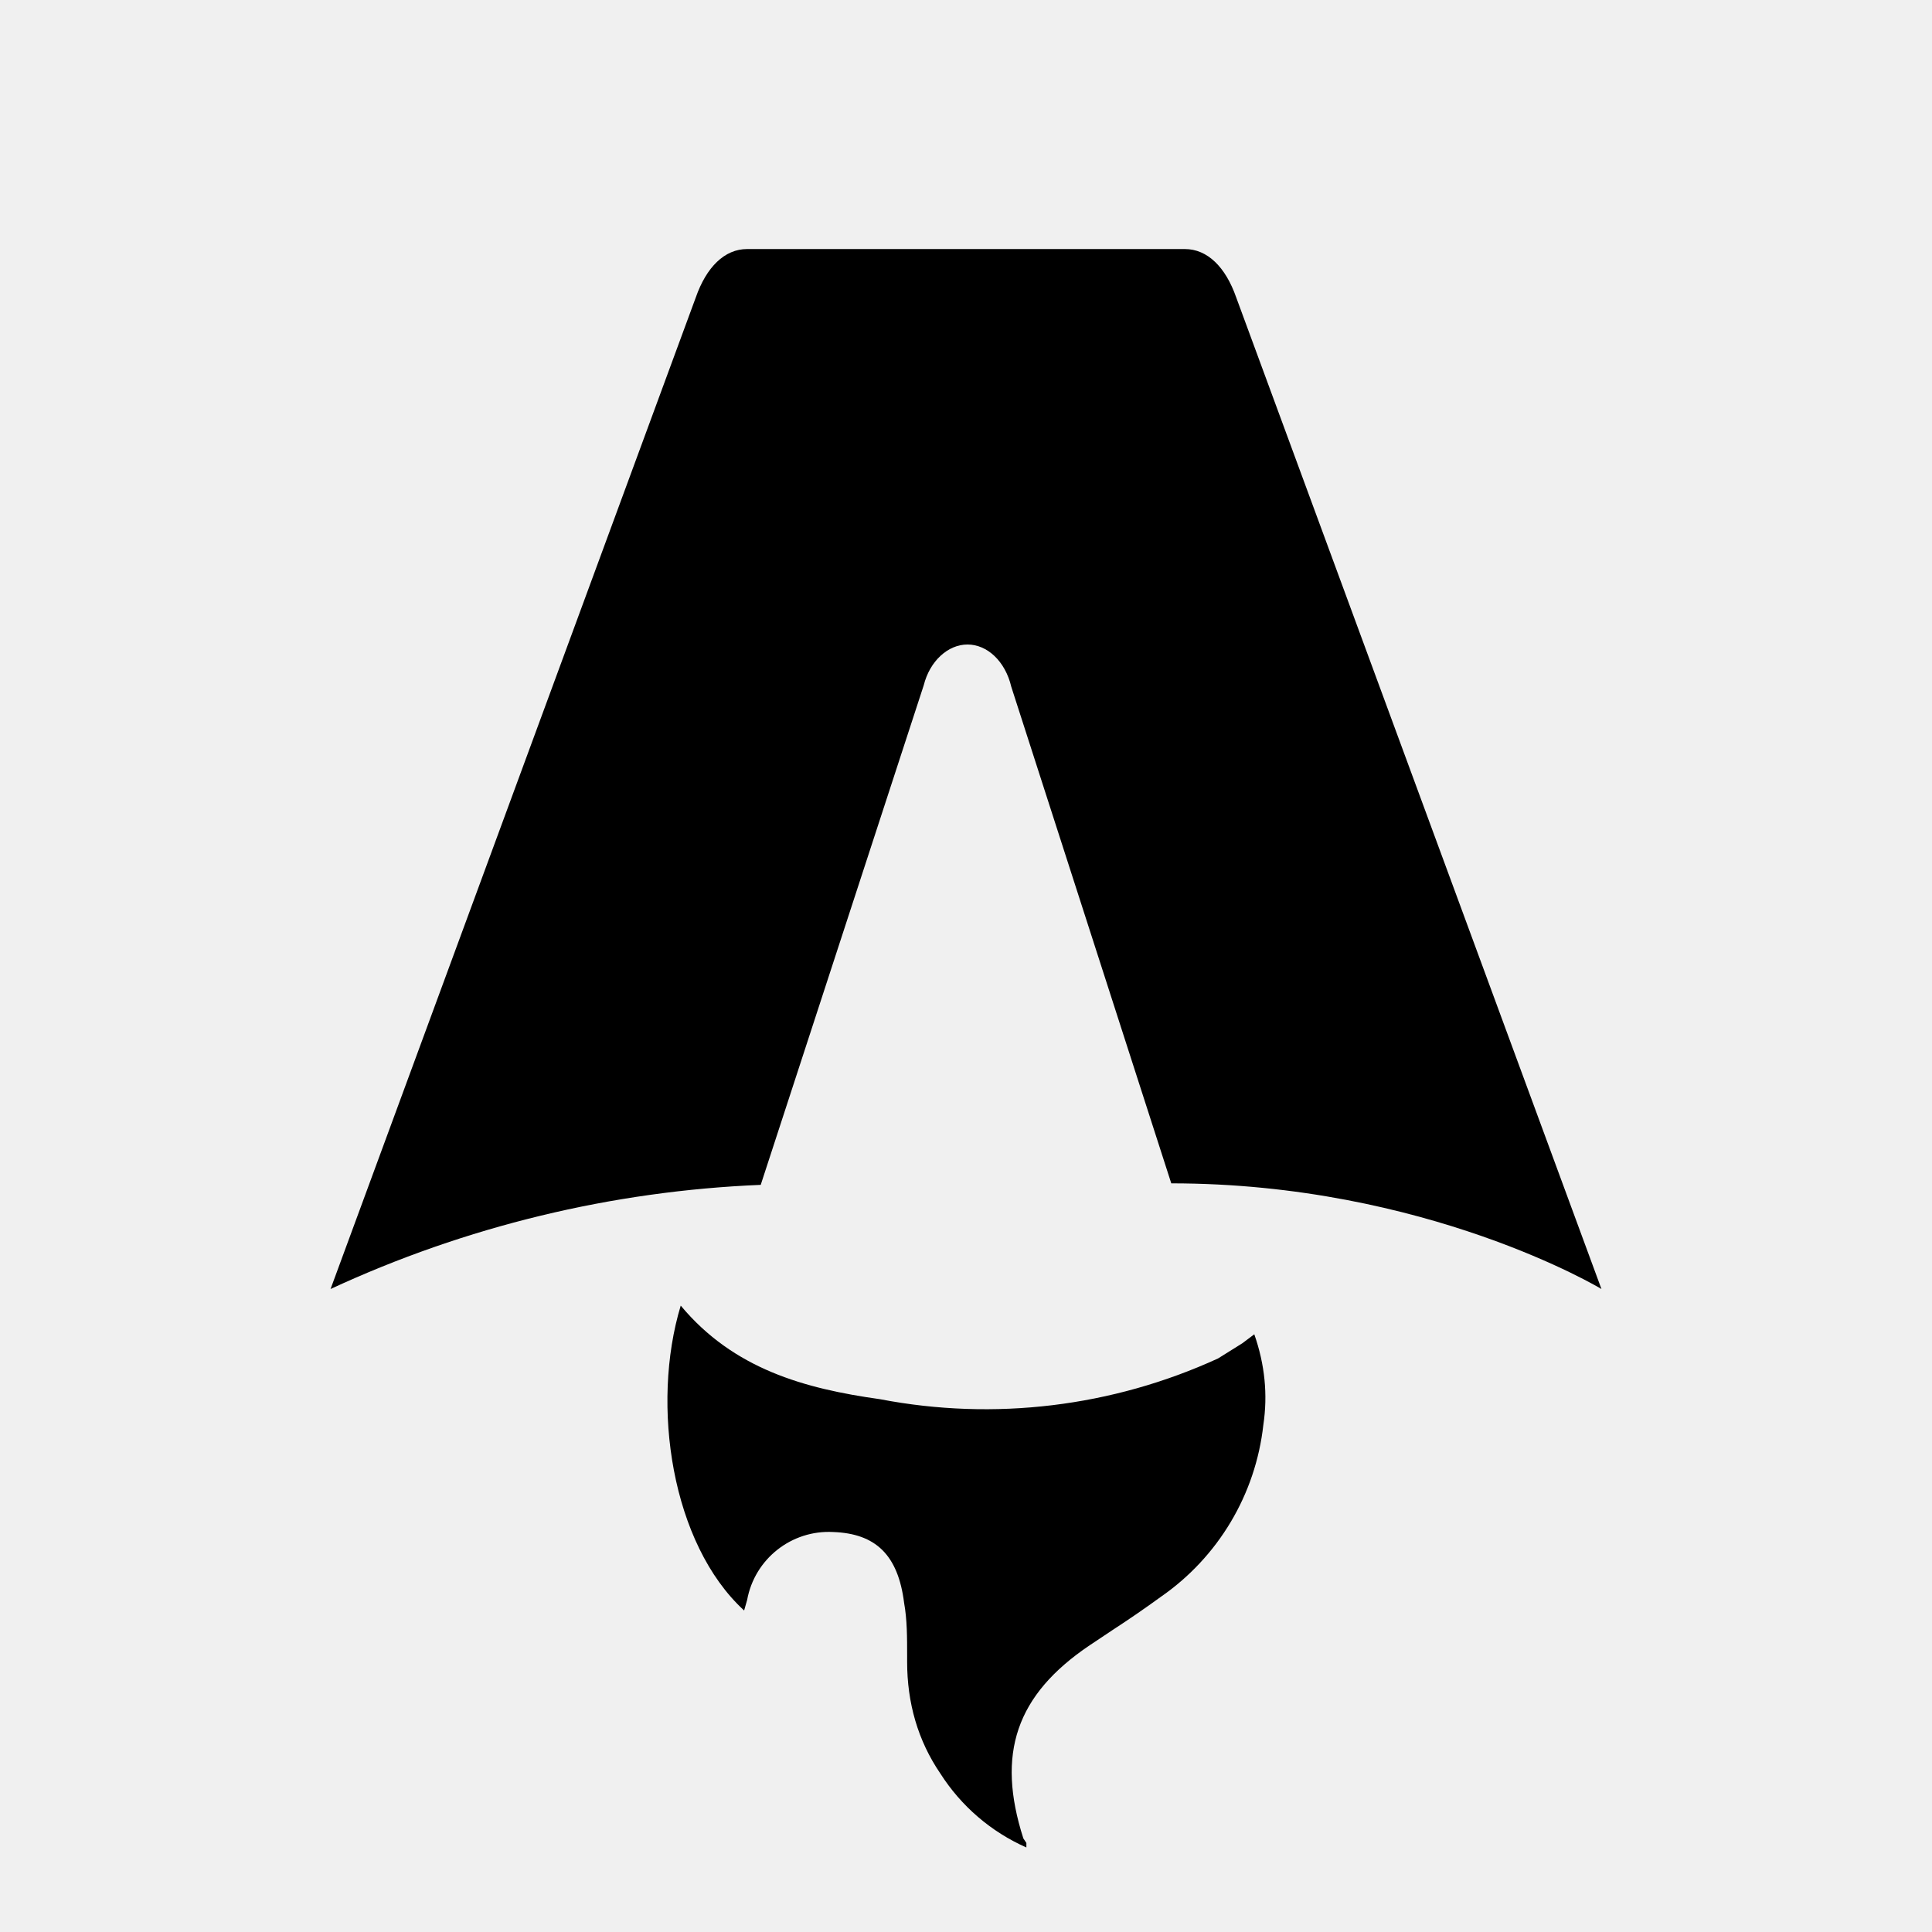
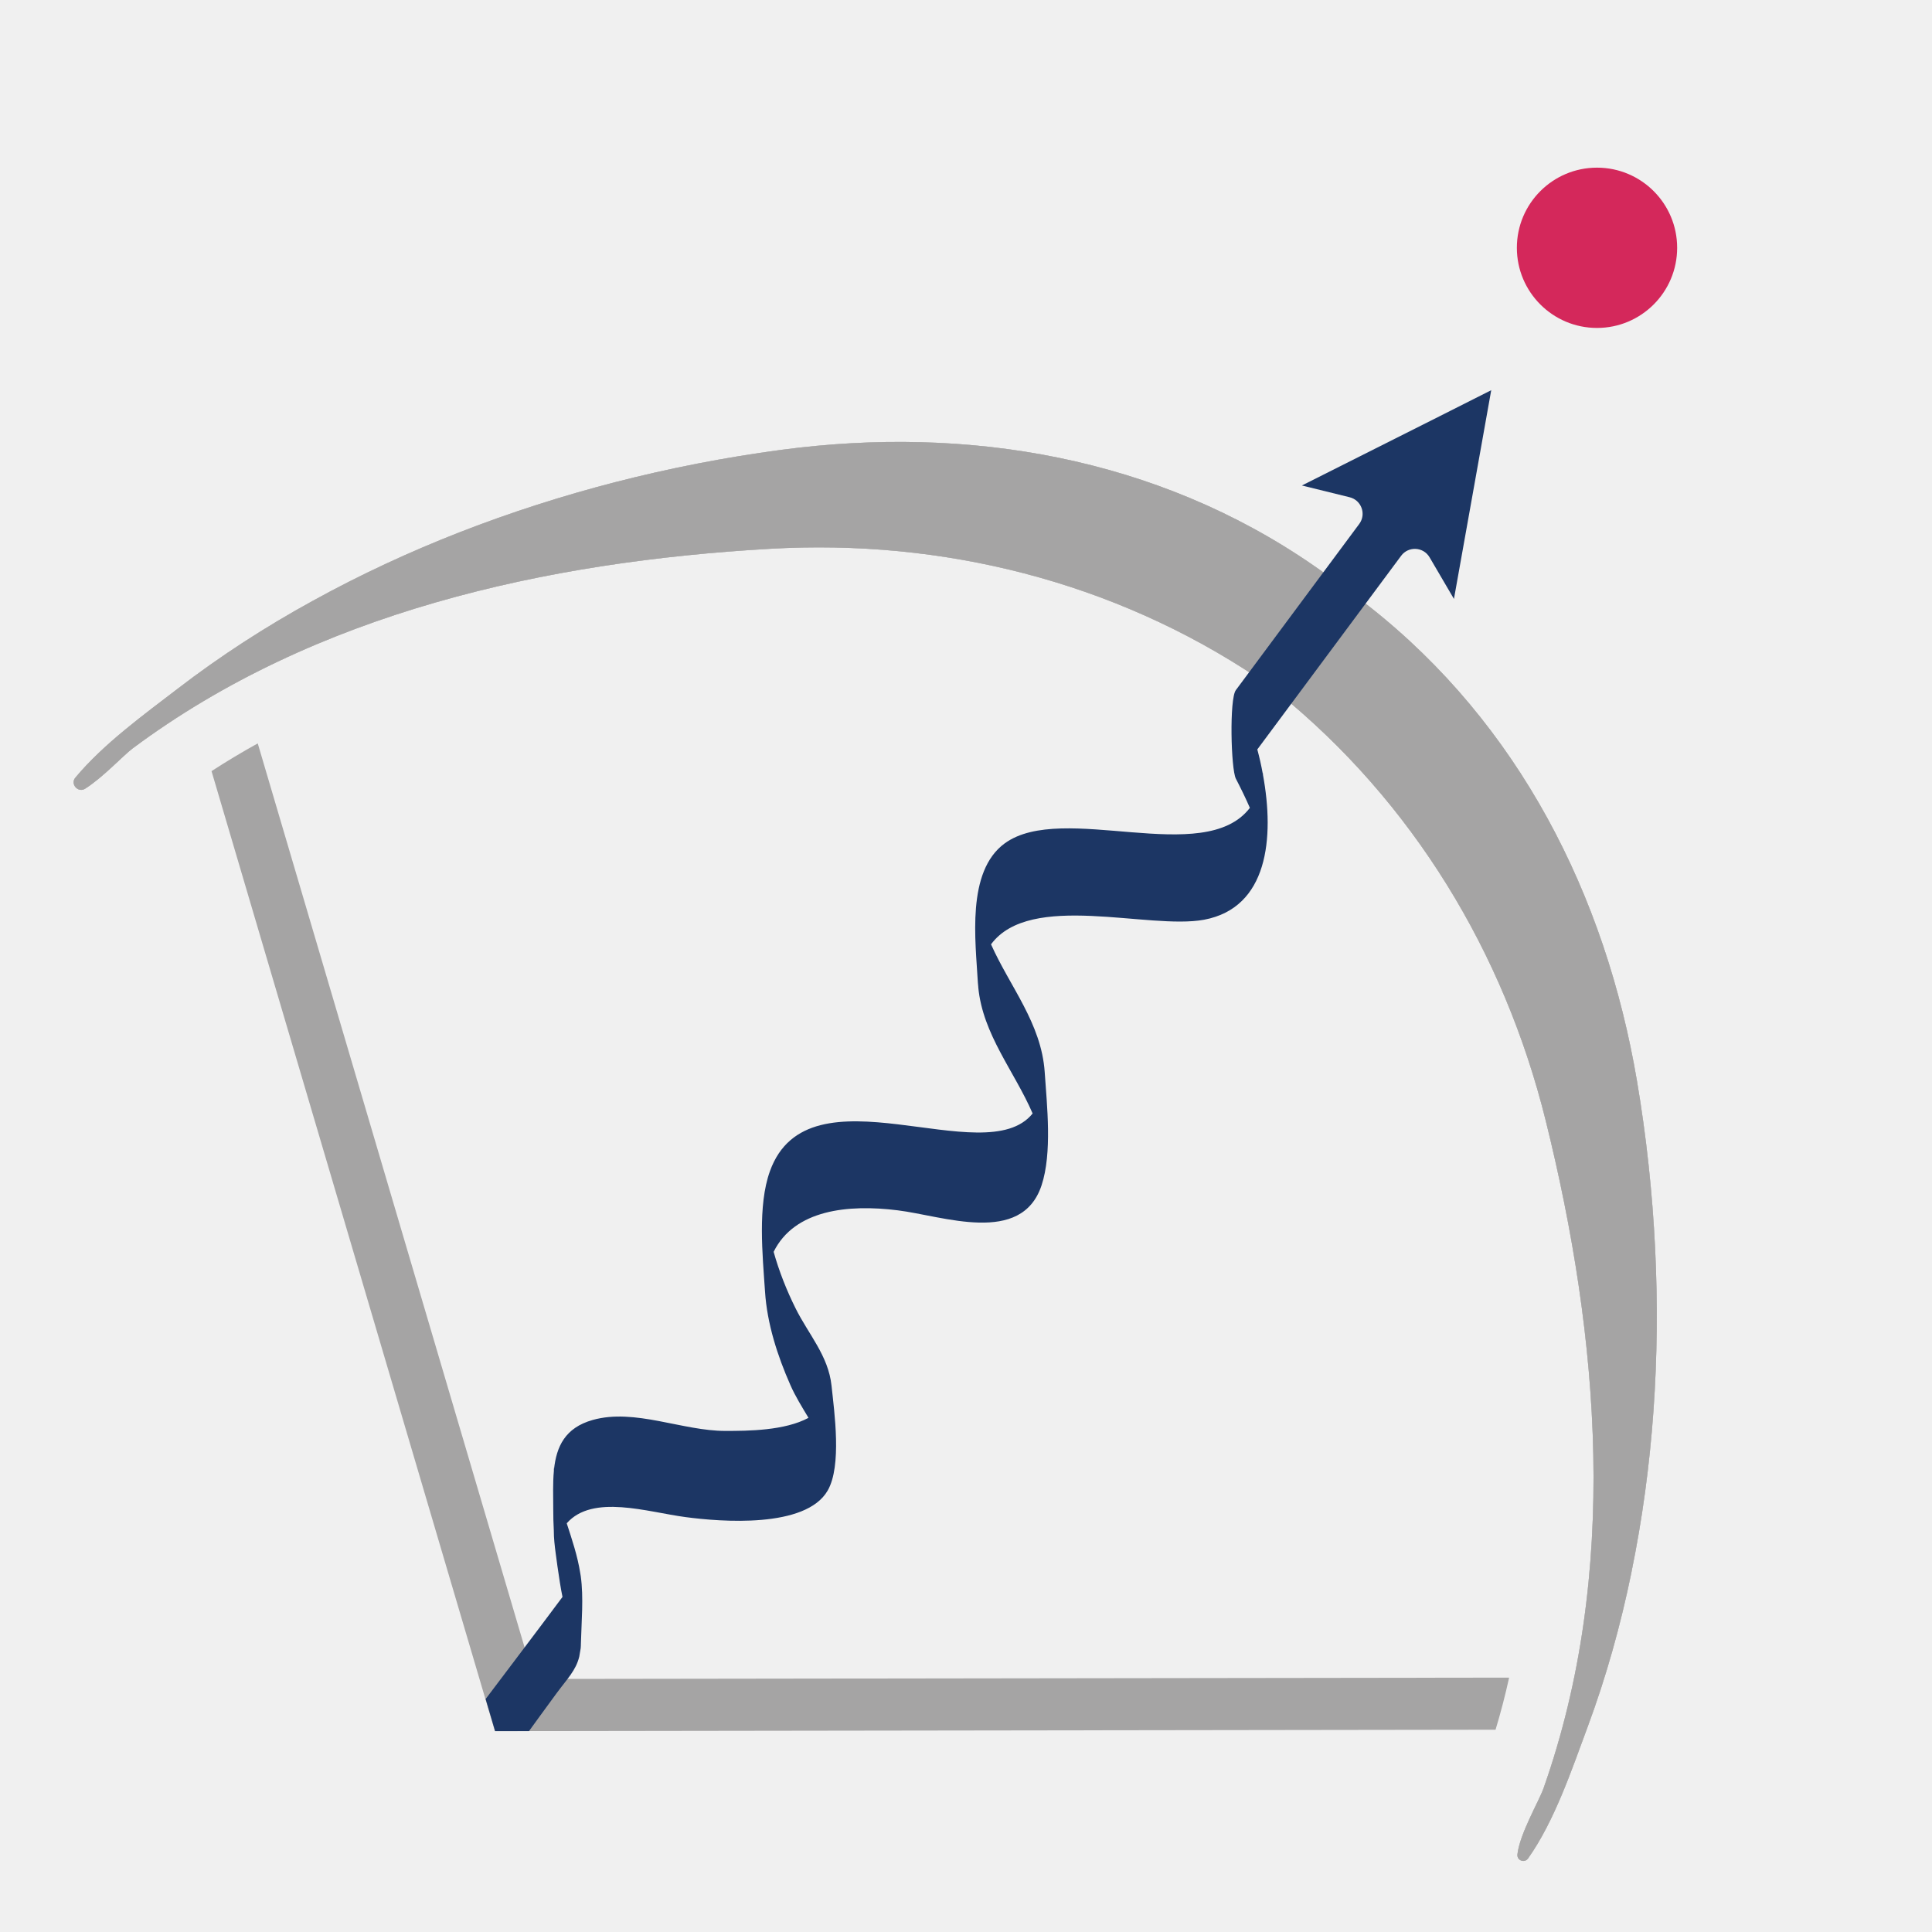
- <svg xmlns="http://www.w3.org/2000/svg" fill="none" viewBox="0 0 128 128">
-   <path d="M50.4 78.5a75.1 75.1 0 0 0-28.5 6.9l24.2-65.7c.7-2 1.9-3.2 3.4-3.2h29c1.5 0 2.7 1.2 3.4 3.2l24.2 65.7s-11.6-7-28.5-7L67 45.5c-.4-1.7-1.6-2.8-2.9-2.8-1.3 0-2.5 1.1-2.9 2.7L50.4 78.5Zm-1.1 28.2Zm-4.2-20.2c-2 6.6-.6 15.8 4.2 20.2a17.5 17.5 0 0 1 .2-.7 5.5 5.5 0 0 1 5.7-4.5c2.8.1 4.3 1.5 4.7 4.7.2 1.1.2 2.3.2 3.5v.4c0 2.7.7 5.2 2.2 7.4a13 13 0 0 0 5.7 4.9v-.3l-.2-.3c-1.8-5.6-.5-9.5 4.4-12.8l1.5-1a73 73 0 0 0 3.2-2.2 16 16 0 0 0 6.8-11.4c.3-2 .1-4-.6-6l-.8.6-1.6 1a37 37 0 0 1-22.4 2.7c-5-.7-9.7-2-13.2-6.2Z" />
-   <style>
-         path { fill: #000; }
-         @media (prefers-color-scheme: dark) {
-             path { fill: #FFF; }
-         }
+ <svg xmlns="http://www.w3.org/2000/svg" id="Layer_1" version="1.1" viewBox="0 0 246.61 246.61">
+   <defs>
+     <style>
+       .st0 {
+         fill: #1c3664;
+       }
+ 
+       .st1 {
+         fill: #c2c1c0;
+       }
+ 
+       .st2 {
+         fill: #d4285b;
+       }
+ 
+       .st3 {
+         fill: #a5a4a4;
+       }
    </style>
+   </defs>
+   <path class="st1" d="M208.25,200.69c-1.38,6.73-3.23,13.38-5.63,19.83-1.98,5.33-4.18,11.91-7.57,16.7-.44.63-1.43.27-1.36-.5.28-2.63,2.77-6.84,3.34-8.47,9.69-27.44,7.15-57.5.26-85.26-5.31-21.4-16.96-40.62-34.13-54.55-.42-.33-.84-.66-1.25-.98-.01-.01-.02-.02-.05-.03-.01-.01-.02-.02-.05-.03-.43-.31-.87-.6-1.31-.9-18.38-12.28-40.2-17.72-62.2-16.45-28.56,1.63-58.03,8.1-81.37,25.48-1.2.9-3.8,3.72-6.06,5.14-.9.58-1.94-.59-1.25-1.41,3.58-4.3,8.8-8.08,13.05-11.34,5.45-4.19,11.24-7.93,17.28-11.24,12.12-6.68,25.17-11.67,38.56-15.13,6.96-1.79,14.03-3.17,21.15-4.12,23.85-3.19,47.96.92,67.98,14.73,1.22.84,2.41,1.71,3.56,2.61,1.21.84,2.38,1.71,3.55,2.62,19.12,15.04,30.18,36.86,34.2,60.58,1.2,7.08,1.97,14.24,2.32,21.42.67,13.82-.24,27.75-3.03,41.32Z" />
+   <path class="st1" d="M208.25,200.69c-1.38,6.73-3.23,13.38-5.63,19.83-1.98,5.33-4.18,11.91-7.57,16.7-.44.63-1.43.27-1.36-.5.28-2.63,2.77-6.84,3.34-8.47,9.69-27.44,7.15-57.5.26-85.26-5.31-21.4-16.96-40.62-34.13-54.55-.42-.33-.84-.66-1.25-.98-.01-.01-.02-.02-.05-.03-.01-.01-.02-.02-.05-.03-.43-.31-.87-.6-1.31-.9-18.38-12.28-40.2-17.72-62.2-16.45-28.56,1.63-58.03,8.1-81.37,25.48-1.2.9-3.8,3.72-6.06,5.14-.9.58-1.94-.59-1.25-1.41,3.58-4.3,8.8-8.08,13.05-11.34,5.45-4.19,11.24-7.93,17.28-11.24,12.12-6.68,25.17-11.67,38.56-15.13,6.96-1.79,14.03-3.17,21.15-4.12,23.85-3.19,47.96.92,67.98,14.73,1.22.84,2.41,1.71,3.56,2.61,1.21.84,2.38,1.71,3.55,2.62,19.12,15.04,30.18,36.86,34.2,60.58,1.2,7.08,1.97,14.24,2.32,21.42.67,13.82-.24,27.75-3.03,41.32Z" />
+   <path class="st3" d="M208.25,200.69c-1.38,6.73-3.23,13.38-5.63,19.83-1.98,5.33-4.18,11.91-7.57,16.7-.44.63-1.43.27-1.36-.5.28-2.63,2.77-6.84,3.34-8.47,9.69-27.44,7.15-57.5.26-85.26-5.31-21.4-16.96-40.62-34.13-54.55-.42-.33-.84-.66-1.25-.98-.01-.01-.02-.02-.05-.03-.01-.01-.02-.02-.05-.03-.43-.31-.87-.6-1.31-.9-18.38-12.28-40.2-17.72-62.2-16.45-28.56,1.63-58.03,8.1-81.37,25.48-1.2.9-3.8,3.72-6.06,5.14-.9.58-1.94-.59-1.25-1.41,3.58-4.3,8.8-8.08,13.05-11.34,5.45-4.19,11.24-7.93,17.28-11.24,12.12-6.68,25.17-11.67,38.56-15.13,6.96-1.79,14.03-3.17,21.15-4.12,23.85-3.19,47.96.92,67.98,14.73,1.22.84,2.41,1.71,3.56,2.61,1.21.84,2.38,1.71,3.55,2.62,19.12,15.04,30.18,36.86,34.2,60.58,1.2,7.08,1.97,14.24,2.32,21.42.67,13.82-.24,27.75-3.03,41.32Z" />
+   <circle class="st2" cx="203.85" cy="31.63" r="10.23" />
+   <path class="st3" d="M192.63,214.15c-.5,2.26-1.07,4.46-1.73,6.64l-127.73.18L27,98.43c1.91-1.24,3.88-2.42,5.9-3.54l35.25,119.42,124.48-.17Z" />
+   <path class="st0" d="M190.35,49.79l-1.33,7.46-3.43,19.2-3.11-5.31c-.79-1.35-2.7-1.45-3.63-.2-6.12,8.24-12.24,16.48-18.36,24.72.27,1.01.51,2.06.7,3.12.01-.05.01-.1.02-.15v.26c1.49,8.09.64,16.98-7.52,18.51-7.11,1.31-22.18-3.65-27.19,3.14,2.4,5.39,6.42,10.07,6.85,16.29.29,4.3.97,10.33-.4,14.47-2.55,7.72-12.58,3.9-18.37,3.19-6.33-.79-13.17-.08-15.83,5.3.7,2.5,1.67,4.94,2.8,7.21,1.66,3.34,4.18,6.04,4.59,9.87.36,3.42,1.33,10.22-.49,13.39-2.8,4.86-13.64,3.99-18.14,3.39-4.86-.64-11.86-2.98-15.17.79.68,2.09,1.38,4.17,1.72,6.33,0,0,.07.38.07.41.38,2.75.09,5.82.02,8.59,0,.21-.01.43-.03.63l-.18,1.06c-.43,1.76-1.51,2.8-2.9,4.68-.99,1.34-3.52,4.83-3.52,4.83h-4.32s-1.21-4.1-1.21-4.1c0,0,6.75-8.92,9.81-13.03-.44-2.08-.96-6.28-.96-6.28,0,0-.16-1.24-.15-2.24-.05-.87-.07-1.75-.07-2.66,0-1.65-.07-3.33.08-4.91v-.54c.01.1.01.21.02.32.31-2.85,1.38-5.28,4.94-6.28,5.37-1.51,11.45,1.41,16.94,1.4,2.9,0,7.56-.03,10.6-1.67-.82-1.37-1.67-2.73-2.3-4.16-1.66-3.75-2.99-7.87-3.25-11.98-.31-4.63-.96-10.95.63-15.35,4.95-13.73,27.42.25,33.53-7.36-2.33-5.4-6.37-10.08-6.94-16.12v-.06c-.02-.17-.03-.34-.05-.52-.29-5.31-1.5-14.18,3.43-17.78,7.39-5.38,25.44,3.12,31.29-4.53h0c-.54-1.25-1.15-2.49-1.79-3.73-.63-1.25-.84-10.18,0-11.3,5.25-7.08,10.5-14.14,15.75-21.21.93-1.25.28-3.04-1.23-3.41l-6.09-1.5,17.5-8.8,6.68-3.37Z" />
</svg>
